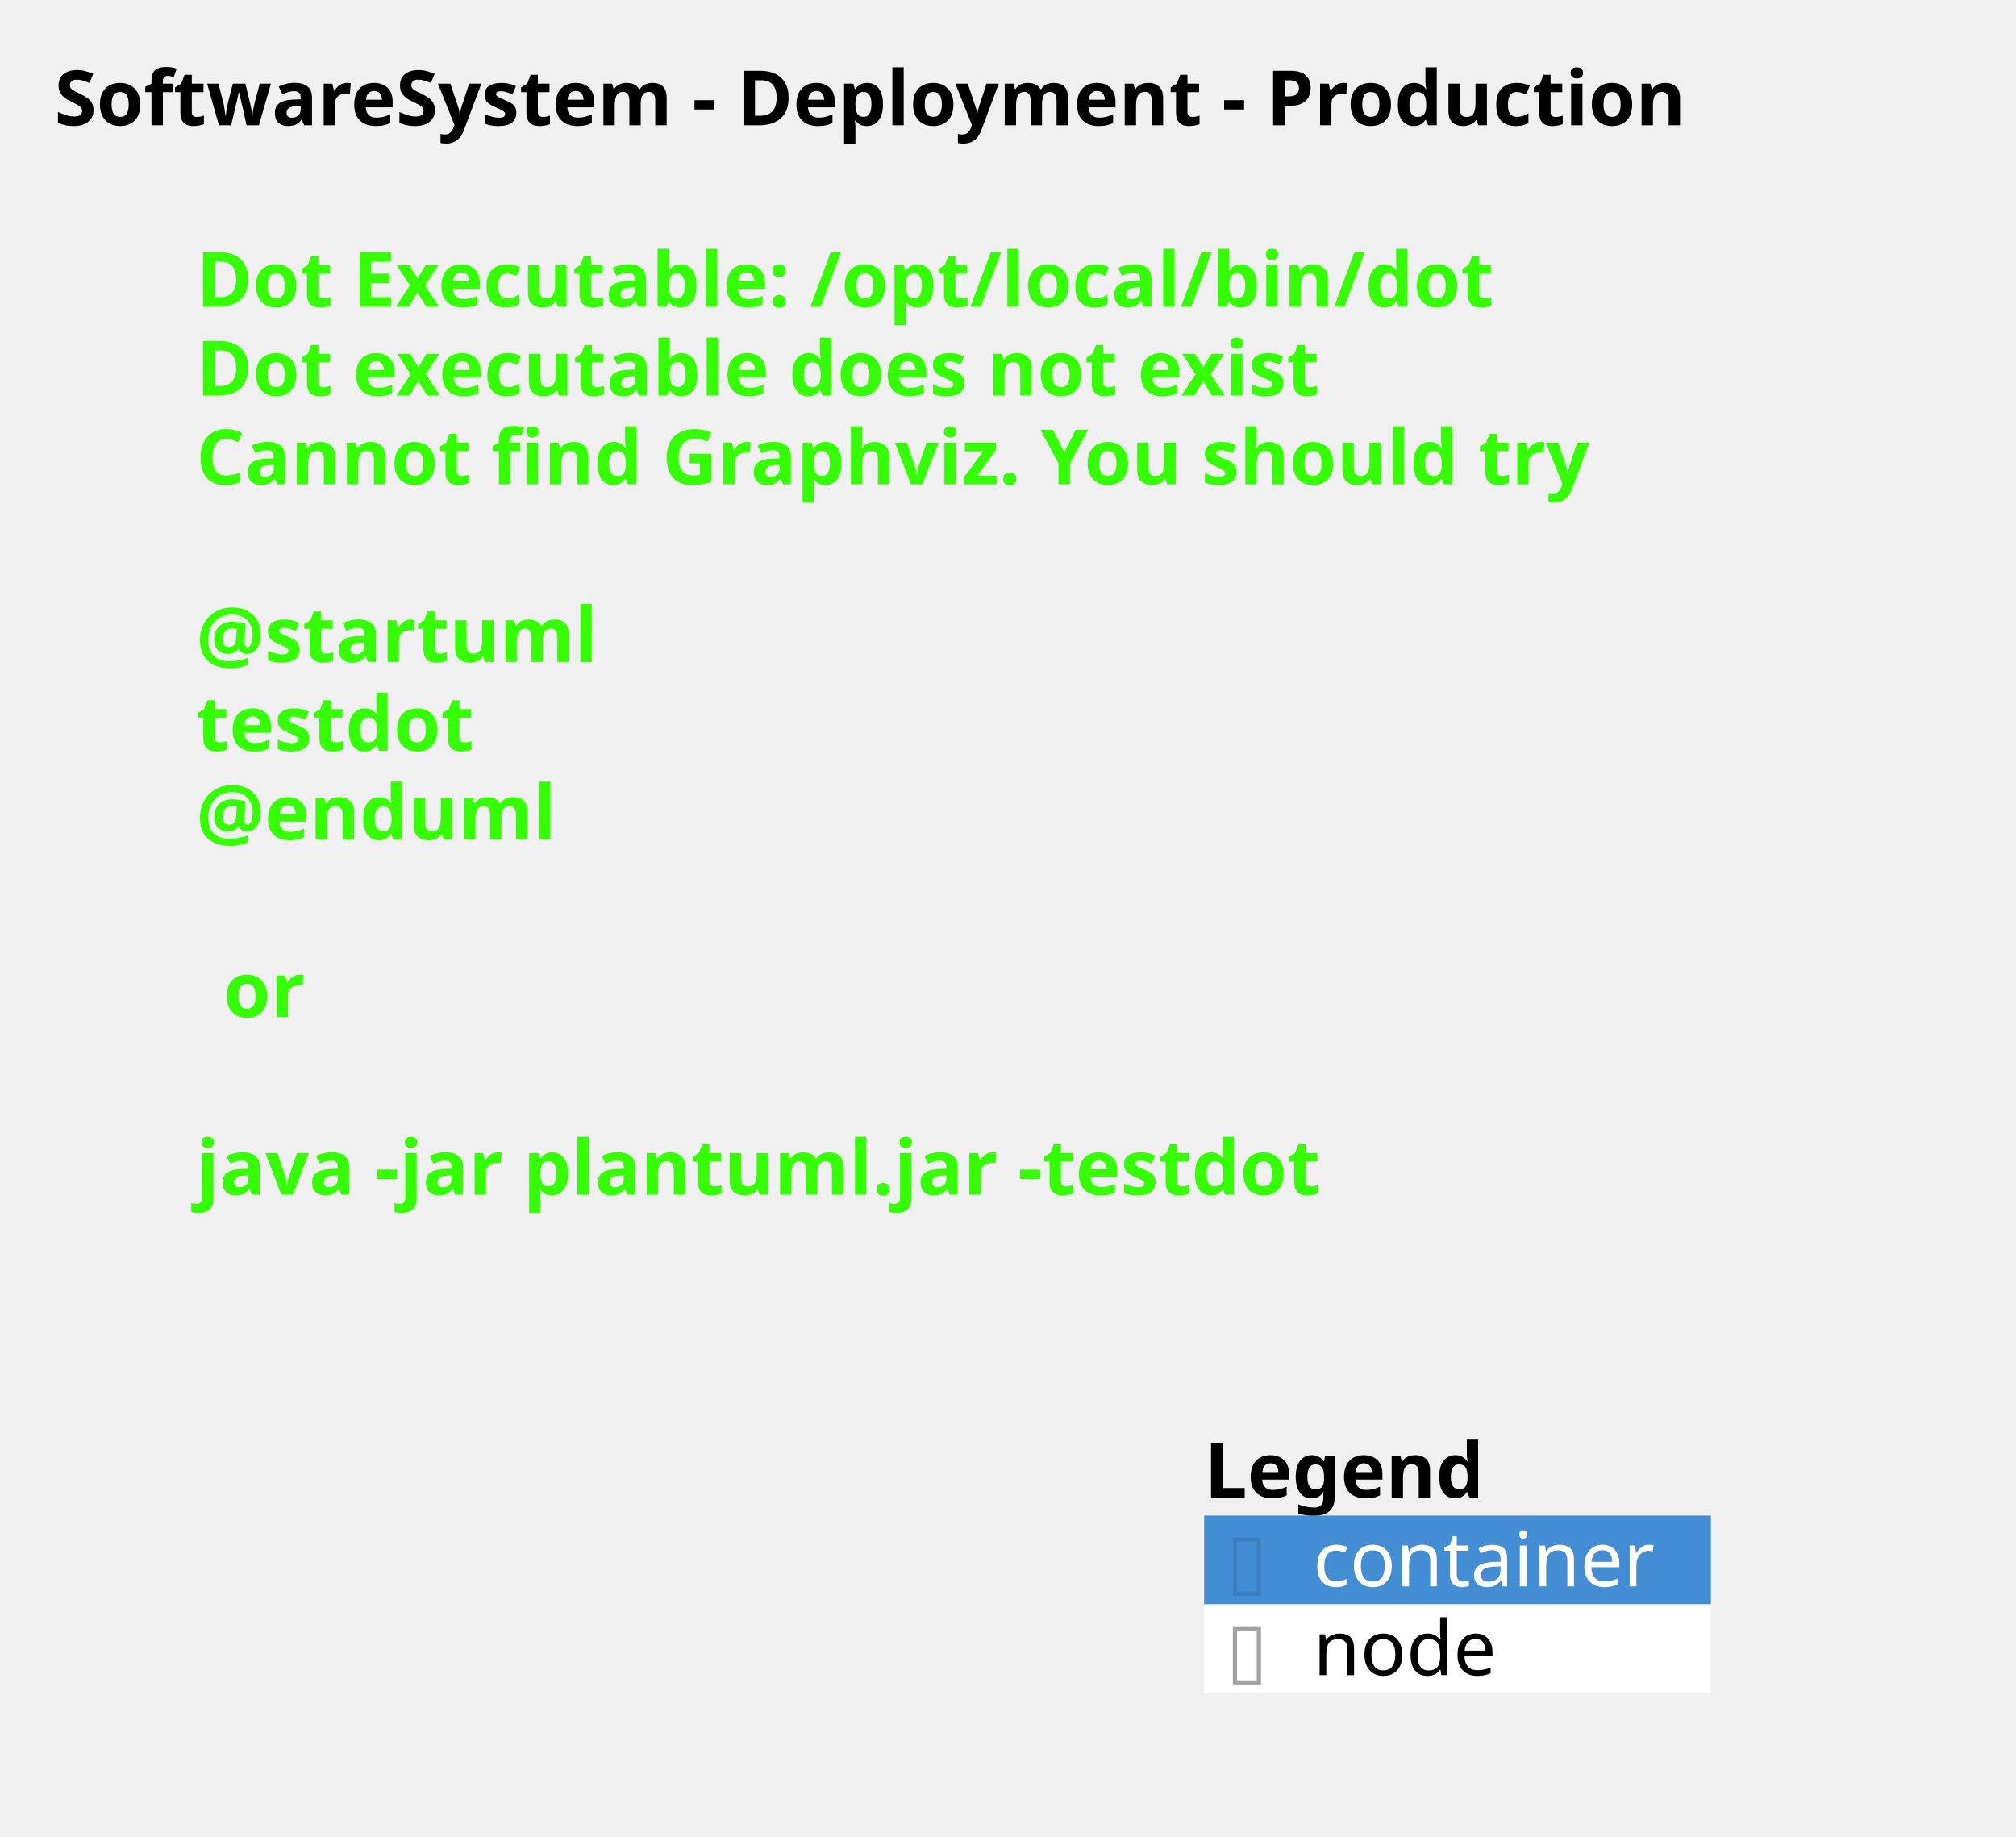
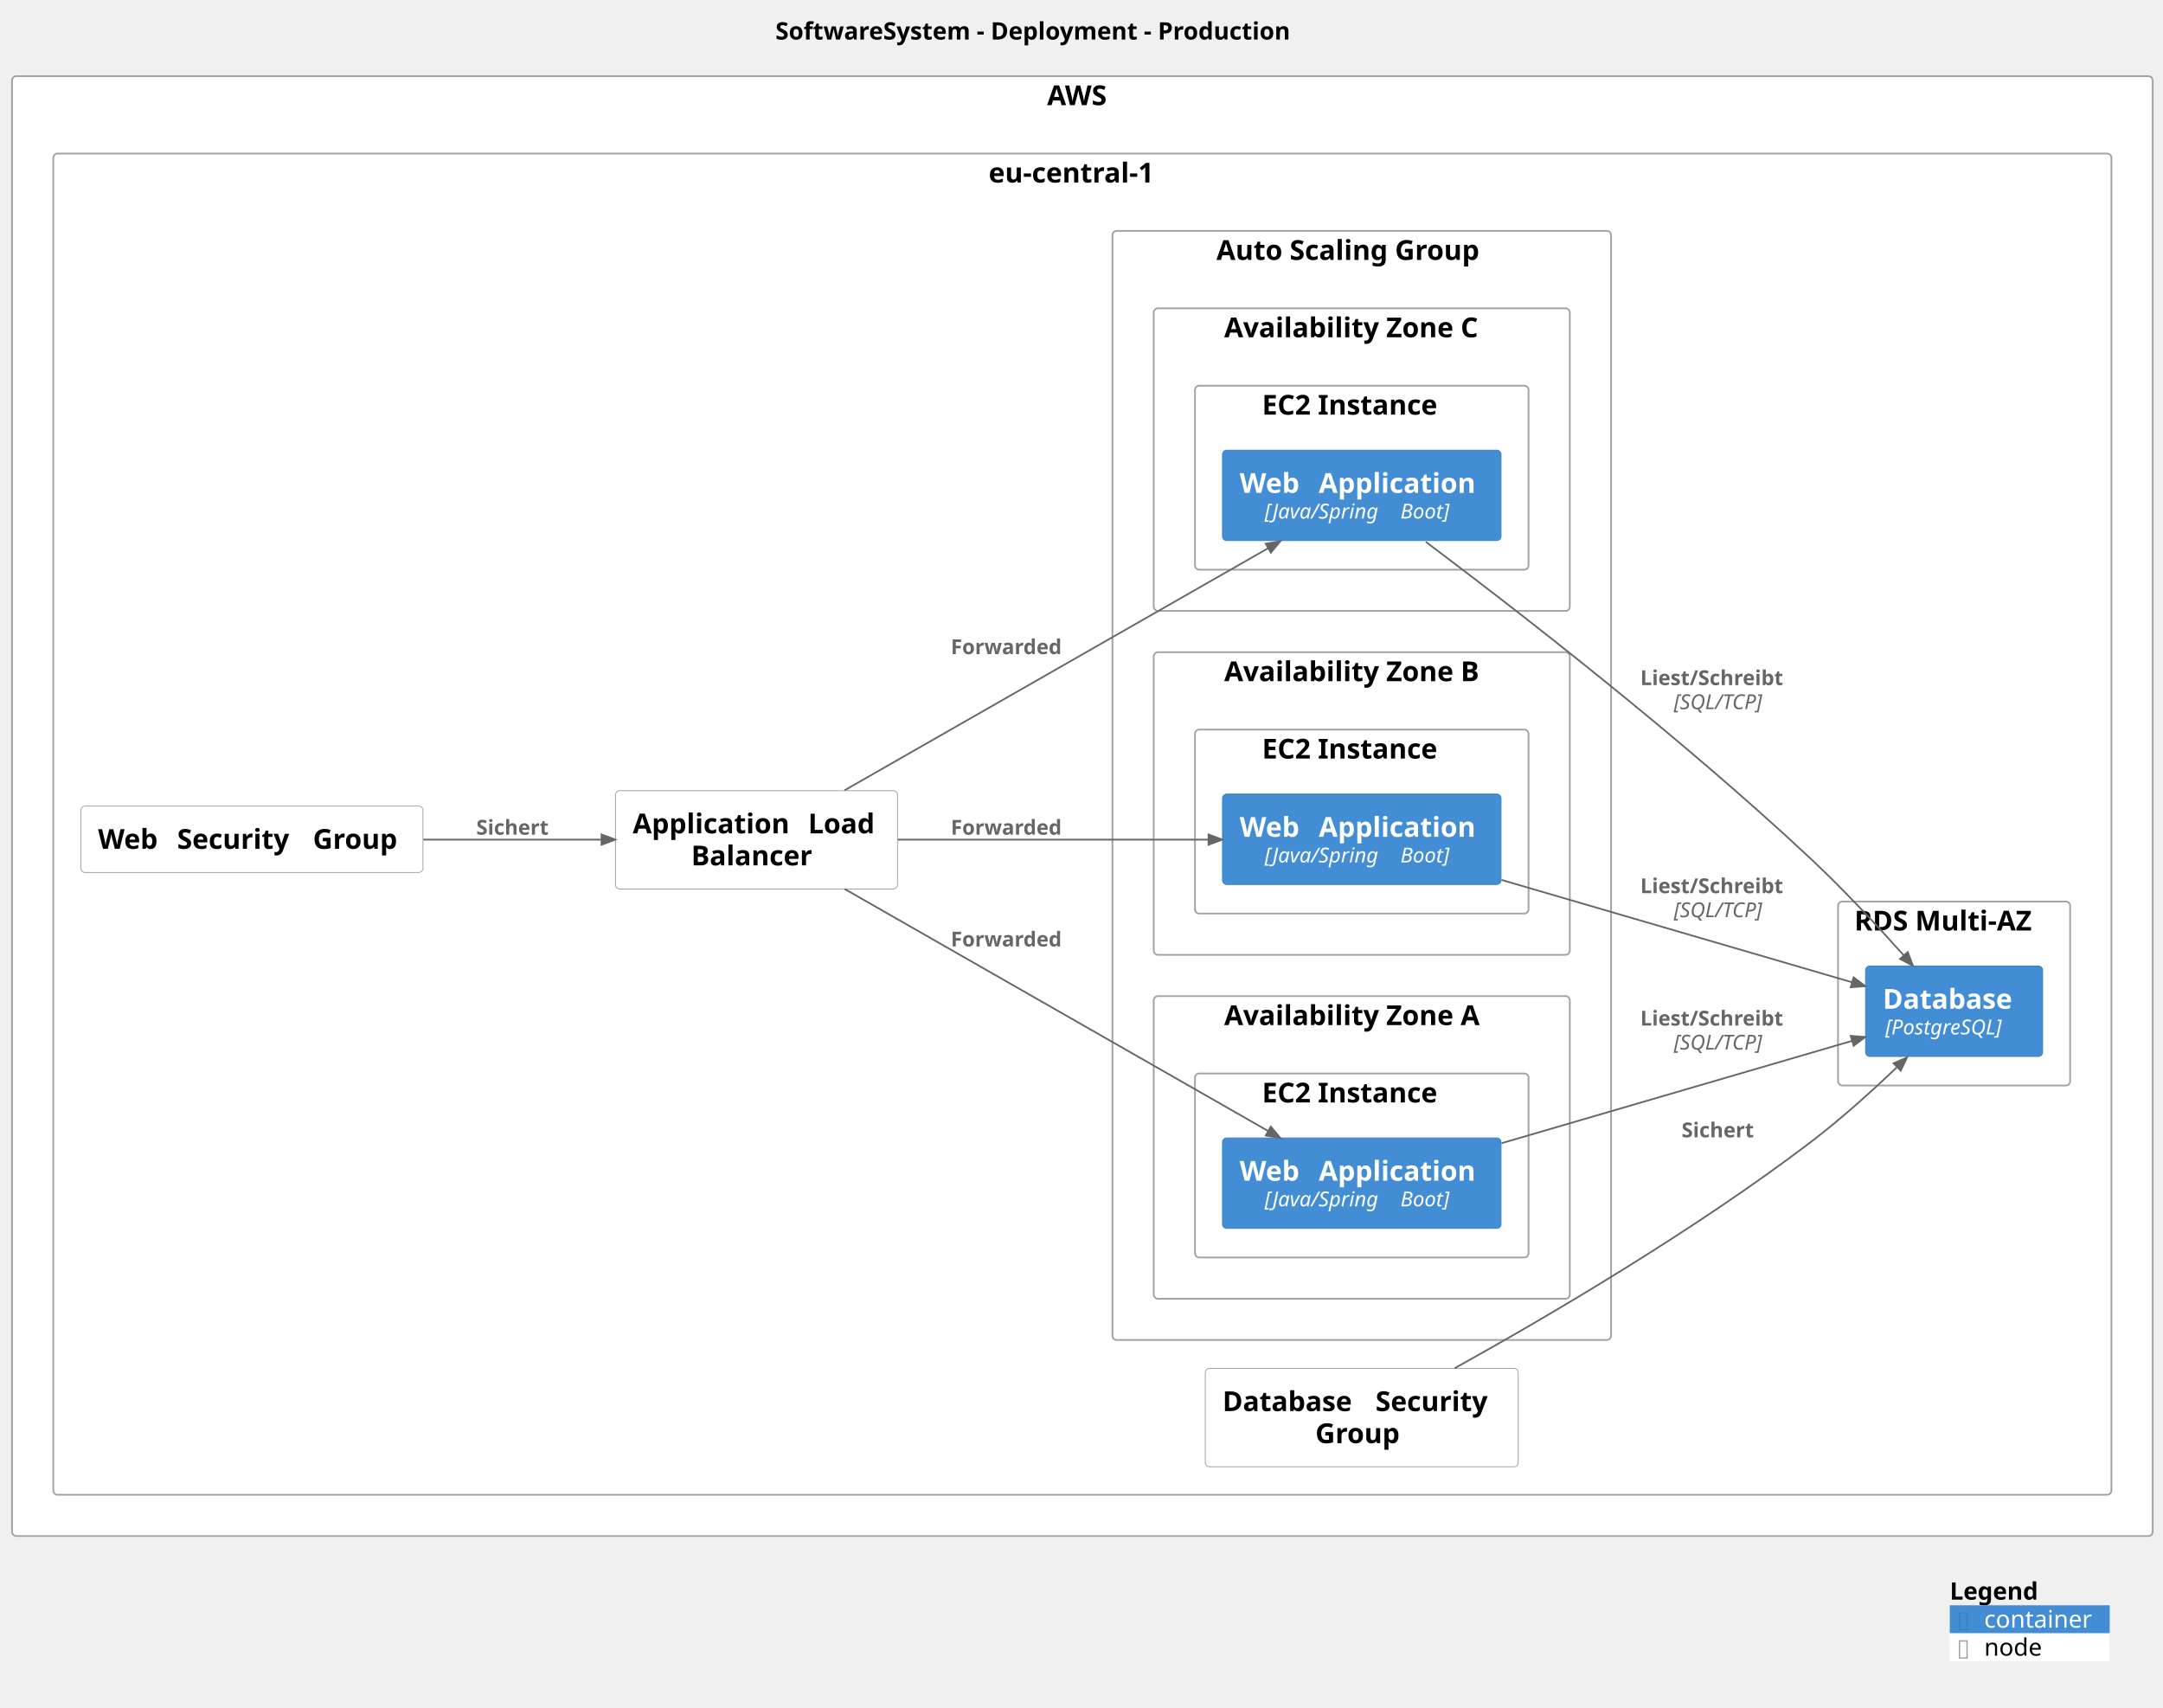
- <svg xmlns="http://www.w3.org/2000/svg" contentStyleType="text/css" height="337px" preserveAspectRatio="none" style="width:370px;height:337px;background:#FFFFFF;" version="1.1" viewBox="0 0 370 337" width="370px" zoomAndPan="magnify">
+ <svg xmlns="http://www.w3.org/2000/svg" contentStyleType="text/css" height="993px" preserveAspectRatio="none" style="width:1258px;height:993px;background:#FFFFFF;" version="1.1" viewBox="0 0 1258 993" width="1258px" zoomAndPan="magnify">
  <defs />
  <g>
-     <text fill="#000000" font-family="sans-serif" font-size="14" font-weight="bold" lengthAdjust="spacing" textLength="342" x="10" y="22.995">SoftwareSystem - Deployment - Production</text>
-     <text fill="#33FF02" font-family="sans-serif" font-size="14" font-weight="bold" lengthAdjust="spacing" textLength="261" x="36" y="56.297">Dot Executable: /opt/local/bin/dot</text>
-     <text fill="#33FF02" font-family="sans-serif" font-size="14" font-weight="bold" lengthAdjust="spacing" textLength="237" x="36" y="72.594">Dot executable does not exist</text>
-     <text fill="#33FF02" font-family="sans-serif" font-size="14" font-weight="bold" lengthAdjust="spacing" textLength="291" x="36" y="88.891">Cannot find Graphviz. You should try</text>
-     <text fill="#33FF02" font-family="sans-serif" font-size="14" font-weight="bold" lengthAdjust="spacing" textLength="5" x="36" y="105.188"> </text>
-     <text fill="#33FF02" font-family="sans-serif" font-size="14" font-weight="bold" lengthAdjust="spacing" textLength="79" x="36" y="121.484">@startuml</text>
-     <text fill="#33FF02" font-family="sans-serif" font-size="14" font-weight="bold" lengthAdjust="spacing" textLength="57" x="36" y="137.781">testdot</text>
-     <text fill="#33FF02" font-family="sans-serif" font-size="14" font-weight="bold" lengthAdjust="spacing" textLength="72" x="36" y="154.078">@enduml</text>
-     <text fill="#33FF02" font-family="sans-serif" font-size="14" font-weight="bold" lengthAdjust="spacing" textLength="5" x="36" y="170.375"> </text>
-     <text fill="#33FF02" font-family="sans-serif" font-size="14" font-weight="bold" lengthAdjust="spacing" textLength="17" x="41" y="186.672">or</text>
-     <text fill="#33FF02" font-family="sans-serif" font-size="14" font-weight="bold" lengthAdjust="spacing" textLength="5" x="36" y="202.969"> </text>
-     <text fill="#33FF02" font-family="sans-serif" font-size="14" font-weight="bold" lengthAdjust="spacing" textLength="227" x="36" y="219.266">java -jar plantuml.jar -testdot</text>
-     <text fill="#33FF02" font-family="sans-serif" font-size="14" font-weight="bold" lengthAdjust="spacing" textLength="5" x="36" y="235.562"> </text>
-     <rect fill="none" height="16.297" style="stroke:none;stroke-width:1.0;" width="93" x="221" y="261.859" />
-     <text fill="#000000" font-family="sans-serif" font-size="14" font-weight="bold" lengthAdjust="spacing" textLength="59" x="221" y="274.854">Legend</text>
-     <text fill="#FFFFFF" font-family="sans-serif" font-size="14" lengthAdjust="spacing" textLength="4" x="280" y="274.854"> </text>
-     <rect fill="#438DD5" height="16.297" style="stroke:none;stroke-width:1.0;" width="93" x="221" y="278.156" />
-     <text fill="#3C7FC0" font-family="sans-serif" font-size="14" lengthAdjust="spacing" textLength="8" x="225" y="291.151">▯</text>
-     <text fill="#FFFFFF" font-family="sans-serif" font-size="14" lengthAdjust="spacing" textLength="4" x="233" y="291.151"> </text>
-     <text fill="#FFFFFF" font-family="sans-serif" font-size="14" lengthAdjust="spacing" textLength="65" x="241" y="291.151">container</text>
-     <text fill="#FFFFFF" font-family="sans-serif" font-size="14" lengthAdjust="spacing" textLength="4" x="310" y="291.151"> </text>
-     <rect fill="#FFFFFF" height="16.297" style="stroke:none;stroke-width:1.0;" width="93" x="221" y="294.453" />
-     <text fill="#A2A2A2" font-family="sans-serif" font-size="14" lengthAdjust="spacing" textLength="8" x="225" y="307.448">▯</text>
-     <text fill="#FFFFFF" font-family="sans-serif" font-size="14" lengthAdjust="spacing" textLength="4" x="233" y="307.448"> </text>
-     <text fill="#000000" font-family="sans-serif" font-size="14" lengthAdjust="spacing" textLength="36" x="241" y="307.448">node</text>
-     <text fill="#FFFFFF" font-family="sans-serif" font-size="14" lengthAdjust="spacing" textLength="4" x="281" y="307.448"> </text>
-     <line style="stroke:none;stroke-width:1.0;" x1="221" x2="314" y1="261.859" y2="261.859" />
-     <line style="stroke:none;stroke-width:1.0;" x1="221" x2="314" y1="278.156" y2="278.156" />
-     <line style="stroke:none;stroke-width:1.0;" x1="221" x2="314" y1="294.453" y2="294.453" />
-     <line style="stroke:none;stroke-width:1.0;" x1="221" x2="314" y1="310.75" y2="310.75" />
-     <line style="stroke:none;stroke-width:1.0;" x1="221" x2="221" y1="261.859" y2="310.75" />
-     <line style="stroke:none;stroke-width:1.0;" x1="314" x2="314" y1="261.859" y2="310.75" />
+     <text fill="#000000" font-family="sans-serif" font-size="14" font-weight="bold" lengthAdjust="spacing" textLength="342" x="451" y="22.995">SoftwareSystem - Deployment - Production</text>
+     <g id="cluster_Production.AWS">
+       <rect fill="#FFFFFF" height="849" rx="2.5" ry="2.5" style="stroke:#A2A2A2;stroke-width:1.0;" width="1245" x="7" y="44.297" />
+       <text fill="#000000" font-family="sans-serif" font-size="16" font-weight="bold" lengthAdjust="spacing" textLength="41" x="609" y="61.148">AWS</text>
+     </g>
+     <g id="cluster_Production.AWS.eucentral1">
+       <rect fill="#FFFFFF" height="780" rx="2.5" ry="2.5" style="stroke:#A2A2A2;stroke-width:1.0;" width="1197" x="31" y="89.297" />
+       <text fill="#000000" font-family="sans-serif" font-size="16" font-weight="bold" lengthAdjust="spacing" textLength="109" x="575" y="106.148">eu-central-1</text>
+     </g>
+     <g id="cluster_Production.AWS.eucentral1.AutoScalingGroup">
+       <rect fill="#FFFFFF" height="645" rx="2.5" ry="2.5" style="stroke:#A2A2A2;stroke-width:1.0;" width="290" x="647" y="134.297" />
+       <text fill="#000000" font-family="sans-serif" font-size="16" font-weight="bold" lengthAdjust="spacing" textLength="169" x="707.5" y="151.148">Auto Scaling Group</text>
+     </g>
+     <g id="cluster_Production.AWS.eucentral1.AutoScalingGroup.AvailabilityZoneA">
+       <rect fill="#FFFFFF" height="176" rx="2.5" ry="2.5" style="stroke:#A2A2A2;stroke-width:1.0;" width="242" x="671" y="579.297" />
+       <text fill="#000000" font-family="sans-serif" font-size="16" font-weight="bold" lengthAdjust="spacing" textLength="160" x="712" y="596.148">Availability Zone A</text>
+     </g>
+     <g id="cluster_Production.AWS.eucentral1.AutoScalingGroup.AvailabilityZoneA.EC2Instance">
+       <rect fill="#FFFFFF" height="107" rx="2.5" ry="2.5" style="stroke:#A2A2A2;stroke-width:1.0;" width="194" x="695" y="624.297" />
+       <text fill="#000000" font-family="sans-serif" font-size="16" font-weight="bold" lengthAdjust="spacing" textLength="116" x="734" y="641.148">EC2 Instance</text>
+     </g>
+     <g id="cluster_Production.AWS.eucentral1.AutoScalingGroup.AvailabilityZoneB">
+       <rect fill="#FFFFFF" height="176" rx="2.5" ry="2.5" style="stroke:#A2A2A2;stroke-width:1.0;" width="242" x="671" y="379.297" />
+       <text fill="#000000" font-family="sans-serif" font-size="16" font-weight="bold" lengthAdjust="spacing" textLength="160" x="712" y="396.148">Availability Zone B</text>
+     </g>
+     <g id="cluster_Production.AWS.eucentral1.AutoScalingGroup.AvailabilityZoneB.EC2Instance">
+       <rect fill="#FFFFFF" height="107" rx="2.5" ry="2.5" style="stroke:#A2A2A2;stroke-width:1.0;" width="194" x="695" y="424.297" />
+       <text fill="#000000" font-family="sans-serif" font-size="16" font-weight="bold" lengthAdjust="spacing" textLength="116" x="734" y="441.148">EC2 Instance</text>
+     </g>
+     <g id="cluster_Production.AWS.eucentral1.AutoScalingGroup.AvailabilityZoneC">
+       <rect fill="#FFFFFF" height="176" rx="2.5" ry="2.5" style="stroke:#A2A2A2;stroke-width:1.0;" width="242" x="671" y="179.297" />
+       <text fill="#000000" font-family="sans-serif" font-size="16" font-weight="bold" lengthAdjust="spacing" textLength="160" x="712" y="196.148">Availability Zone C</text>
+     </g>
+     <g id="cluster_Production.AWS.eucentral1.AutoScalingGroup.AvailabilityZoneC.EC2Instance">
+       <rect fill="#FFFFFF" height="107" rx="2.5" ry="2.5" style="stroke:#A2A2A2;stroke-width:1.0;" width="194" x="695" y="224.297" />
+       <text fill="#000000" font-family="sans-serif" font-size="16" font-weight="bold" lengthAdjust="spacing" textLength="116" x="734" y="241.148">EC2 Instance</text>
+     </g>
+     <g id="cluster_Production.AWS.eucentral1.RDSMultiAZ">
+       <rect fill="#FFFFFF" height="107" rx="2.5" ry="2.5" style="stroke:#A2A2A2;stroke-width:1.0;" width="135" x="1069" y="524.297" />
+       <text fill="#000000" font-family="sans-serif" font-size="16" font-weight="bold" lengthAdjust="spacing" textLength="116" x="1078.5" y="541.148">RDS Multi-AZ</text>
+     </g>
+     <g id="elem_Production.AWS.eucentral1.ApplicationLoadBalancer">
+       <rect fill="#FFFFFF" height="57.25" rx="2.5" ry="2.5" style="stroke:#A2A2A2;stroke-width:0.5;" width="164" x="358" y="459.797" />
+       <text fill="#000000" font-family="sans-serif" font-size="16" font-weight="bold" lengthAdjust="spacing" textLength="96" x="368" y="484.648">Application</text>
+       <text fill="#000000" font-family="sans-serif" font-size="16" font-weight="bold" lengthAdjust="spacing" textLength="6" x="464" y="484.648"> </text>
+       <text fill="#000000" font-family="sans-serif" font-size="16" font-weight="bold" lengthAdjust="spacing" textLength="42" x="470" y="484.648">Load</text>
+       <text fill="#000000" font-family="sans-serif" font-size="16" font-weight="bold" lengthAdjust="spacing" textLength="76" x="402" y="503.273">Balancer</text>
+     </g>
+     <g id="elem_Production.AWS.eucentral1.WebSecurityGroup">
+       <rect fill="#FFFFFF" height="38.625" rx="2.5" ry="2.5" style="stroke:#A2A2A2;stroke-width:0.5;" width="199" x="47" y="468.797" />
+       <text fill="#000000" font-family="sans-serif" font-size="16" font-weight="bold" lengthAdjust="spacing" textLength="40" x="57" y="493.648">Web</text>
+       <text fill="#000000" font-family="sans-serif" font-size="16" font-weight="bold" lengthAdjust="spacing" textLength="6" x="97" y="493.648"> </text>
+       <text fill="#000000" font-family="sans-serif" font-size="16" font-weight="bold" lengthAdjust="spacing" textLength="73" x="103" y="493.648">Security</text>
+       <text fill="#000000" font-family="sans-serif" font-size="16" font-weight="bold" lengthAdjust="spacing" textLength="6" x="176" y="493.648"> </text>
+       <text fill="#000000" font-family="sans-serif" font-size="16" font-weight="bold" lengthAdjust="spacing" textLength="54" x="182" y="493.648">Group</text>
+     </g>
+     <g id="elem_Production.AWS.eucentral1.DatabaseSecurityGroup">
+       <rect fill="#FFFFFF" height="57.25" rx="2.5" ry="2.5" style="stroke:#A2A2A2;stroke-width:0.5;" width="182" x="701" y="795.797" />
+       <text fill="#000000" font-family="sans-serif" font-size="16" font-weight="bold" lengthAdjust="spacing" textLength="83" x="711" y="820.648">Database</text>
+       <text fill="#000000" font-family="sans-serif" font-size="16" font-weight="bold" lengthAdjust="spacing" textLength="6" x="794" y="820.648"> </text>
+       <text fill="#000000" font-family="sans-serif" font-size="16" font-weight="bold" lengthAdjust="spacing" textLength="73" x="800" y="820.648">Security</text>
+       <text fill="#000000" font-family="sans-serif" font-size="16" font-weight="bold" lengthAdjust="spacing" textLength="54" x="765" y="839.273">Group</text>
+     </g>
+     <g id="elem_Production.AWS.eucentral1.AutoScalingGroup.AvailabilityZoneA.EC2Instance.WebApplication_1">
+       <rect fill="#438DD5" height="52.594" rx="2.5" ry="2.5" style="stroke:#3C7FC0;stroke-width:0.5;" width="162" x="711" y="661.797" />
+       <text fill="#FFFFFF" font-family="sans-serif" font-size="16" font-weight="bold" lengthAdjust="spacing" textLength="40" x="721" y="686.648">Web</text>
+       <text fill="#FFFFFF" font-family="sans-serif" font-size="16" font-weight="bold" lengthAdjust="spacing" textLength="6" x="761" y="686.648"> </text>
+       <text fill="#FFFFFF" font-family="sans-serif" font-size="16" font-weight="bold" lengthAdjust="spacing" textLength="96" x="767" y="686.648">Application</text>
+       <text fill="#FFFFFF" font-family="sans-serif" font-size="12" font-style="italic" lengthAdjust="spacing" textLength="75" x="735.5" y="701.561">[Java/Spring</text>
+       <text fill="#FFFFFF" font-family="sans-serif" font-size="12" font-style="italic" lengthAdjust="spacing" textLength="4" x="810.5" y="701.561"> </text>
+       <text fill="#FFFFFF" font-family="sans-serif" font-size="12" font-style="italic" lengthAdjust="spacing" textLength="34" x="814.5" y="701.561">Boot]</text>
+     </g>
+     <g id="elem_Production.AWS.eucentral1.AutoScalingGroup.AvailabilityZoneB.EC2Instance.WebApplication_1">
+       <rect fill="#438DD5" height="52.594" rx="2.5" ry="2.5" style="stroke:#3C7FC0;stroke-width:0.5;" width="162" x="711" y="461.797" />
+       <text fill="#FFFFFF" font-family="sans-serif" font-size="16" font-weight="bold" lengthAdjust="spacing" textLength="40" x="721" y="486.648">Web</text>
+       <text fill="#FFFFFF" font-family="sans-serif" font-size="16" font-weight="bold" lengthAdjust="spacing" textLength="6" x="761" y="486.648"> </text>
+       <text fill="#FFFFFF" font-family="sans-serif" font-size="16" font-weight="bold" lengthAdjust="spacing" textLength="96" x="767" y="486.648">Application</text>
+       <text fill="#FFFFFF" font-family="sans-serif" font-size="12" font-style="italic" lengthAdjust="spacing" textLength="75" x="735.5" y="501.56">[Java/Spring</text>
+       <text fill="#FFFFFF" font-family="sans-serif" font-size="12" font-style="italic" lengthAdjust="spacing" textLength="4" x="810.5" y="501.56"> </text>
+       <text fill="#FFFFFF" font-family="sans-serif" font-size="12" font-style="italic" lengthAdjust="spacing" textLength="34" x="814.5" y="501.56">Boot]</text>
+     </g>
+     <g id="elem_Production.AWS.eucentral1.AutoScalingGroup.AvailabilityZoneC.EC2Instance.WebApplication_1">
+       <rect fill="#438DD5" height="52.594" rx="2.5" ry="2.5" style="stroke:#3C7FC0;stroke-width:0.5;" width="162" x="711" y="261.797" />
+       <text fill="#FFFFFF" font-family="sans-serif" font-size="16" font-weight="bold" lengthAdjust="spacing" textLength="40" x="721" y="286.648">Web</text>
+       <text fill="#FFFFFF" font-family="sans-serif" font-size="16" font-weight="bold" lengthAdjust="spacing" textLength="6" x="761" y="286.648"> </text>
+       <text fill="#FFFFFF" font-family="sans-serif" font-size="16" font-weight="bold" lengthAdjust="spacing" textLength="96" x="767" y="286.648">Application</text>
+       <text fill="#FFFFFF" font-family="sans-serif" font-size="12" font-style="italic" lengthAdjust="spacing" textLength="75" x="735.5" y="301.56">[Java/Spring</text>
+       <text fill="#FFFFFF" font-family="sans-serif" font-size="12" font-style="italic" lengthAdjust="spacing" textLength="4" x="810.5" y="301.56"> </text>
+       <text fill="#FFFFFF" font-family="sans-serif" font-size="12" font-style="italic" lengthAdjust="spacing" textLength="34" x="814.5" y="301.56">Boot]</text>
+     </g>
+     <g id="elem_Production.AWS.eucentral1.RDSMultiAZ.Database_1">
+       <rect fill="#438DD5" height="52.594" rx="2.5" ry="2.5" style="stroke:#3C7FC0;stroke-width:0.5;" width="103" x="1085" y="561.797" />
+       <text fill="#FFFFFF" font-family="sans-serif" font-size="16" font-weight="bold" lengthAdjust="spacing" textLength="83" x="1095" y="586.648">Database</text>
+       <text fill="#FFFFFF" font-family="sans-serif" font-size="12" font-style="italic" lengthAdjust="spacing" textLength="80" x="1096.5" y="601.561">[PostgreSQL]</text>
+     </g>
+     <g id="link_Production.AWS.eucentral1.AutoScalingGroup.AvailabilityZoneC.EC2Instance.WebApplication_1_Production.AWS.eucentral1.RDSMultiAZ.Database_1">
+       <path d="M829.23,315.107 C880.73,353.777 977.25,428.377 1053,499.297 C1071.9,516.997 1091.67,538.217 1107.12,555.497 " fill="none" id="Production.AWS.eucentral1.AutoScalingGroup.AvailabilityZoneC.EC2Instance.WebApplication_1-to-Production.AWS.eucentral1.RDSMultiAZ.Database_1" style="stroke:#666666;stroke-width:1.0;" />
+       <polygon fill="#666666" points="1112.6,561.667,1109.523,553.696,1105.041,557.685,1112.6,561.667" style="stroke:#666666;stroke-width:1.0;" />
+       <text fill="#666666" font-family="sans-serif" font-size="12" font-weight="bold" lengthAdjust="spacing" textLength="98" x="954" y="398.435">Liest/Schreibt</text>
+       <text fill="#666666" font-family="sans-serif" font-size="12" font-style="italic" lengthAdjust="spacing" textLength="59" x="973.5" y="412.404">[SQL/TCP]</text>
+     </g>
+     <g id="link_Production.AWS.eucentral1.AutoScalingGroup.AvailabilityZoneB.EC2Instance.WebApplication_1_Production.AWS.eucentral1.RDSMultiAZ.Database_1">
+       <path d="M873.3,511.747 C935.81,529.997 1021.08,554.887 1077.18,571.267 " fill="none" id="Production.AWS.eucentral1.AutoScalingGroup.AvailabilityZoneB.EC2Instance.WebApplication_1-to-Production.AWS.eucentral1.RDSMultiAZ.Database_1" style="stroke:#666666;stroke-width:1.0;" />
+       <polygon fill="#666666" points="1084.9,573.527,1078.063,568.403,1076.38,574.161,1084.9,573.527" style="stroke:#666666;stroke-width:1.0;" />
+       <text fill="#666666" font-family="sans-serif" font-size="12" font-weight="bold" lengthAdjust="spacing" textLength="98" x="954" y="519.436">Liest/Schreibt</text>
+       <text fill="#666666" font-family="sans-serif" font-size="12" font-style="italic" lengthAdjust="spacing" textLength="59" x="973.5" y="533.404">[SQL/TCP]</text>
+     </g>
+     <g id="link_Production.AWS.eucentral1.AutoScalingGroup.AvailabilityZoneA.EC2Instance.WebApplication_1_Production.AWS.eucentral1.RDSMultiAZ.Database_1">
+       <path d="M873.3,664.847 C935.81,646.597 1021.08,621.707 1077.18,605.327 " fill="none" id="Production.AWS.eucentral1.AutoScalingGroup.AvailabilityZoneA.EC2Instance.WebApplication_1-to-Production.AWS.eucentral1.RDSMultiAZ.Database_1" style="stroke:#666666;stroke-width:1.0;" />
+       <polygon fill="#666666" points="1084.9,603.067,1076.38,602.432,1078.063,608.191,1084.9,603.067" style="stroke:#666666;stroke-width:1.0;" />
+       <text fill="#666666" font-family="sans-serif" font-size="12" font-weight="bold" lengthAdjust="spacing" textLength="98" x="954" y="596.436">Liest/Schreibt</text>
+       <text fill="#666666" font-family="sans-serif" font-size="12" font-style="italic" lengthAdjust="spacing" textLength="59" x="973.5" y="610.404">[SQL/TCP]</text>
+     </g>
+     <g id="link_Production.AWS.eucentral1.ApplicationLoadBalancer_Production.AWS.eucentral1.AutoScalingGroup.AvailabilityZoneA.EC2Instance.WebApplication_1">
+       <path d="M491.15,516.957 C556.53,554.317 670.42,619.397 737.44,657.697 " fill="none" id="Production.AWS.eucentral1.ApplicationLoadBalancer-to-Production.AWS.eucentral1.AutoScalingGroup.AvailabilityZoneA.EC2Instance.WebApplication_1" style="stroke:#666666;stroke-width:1.0;" />
+       <polygon fill="#666666" points="744.58,661.767,739.125,655.191,736.146,660.399,744.58,661.767" style="stroke:#666666;stroke-width:1.0;" />
+       <text fill="#666666" font-family="sans-serif" font-size="12" font-weight="bold" lengthAdjust="spacing" textLength="77" x="553" y="550.436">Forwarded</text>
+     </g>
+     <g id="link_Production.AWS.eucentral1.ApplicationLoadBalancer_Production.AWS.eucentral1.AutoScalingGroup.AvailabilityZoneB.EC2Instance.WebApplication_1">
+       <path d="M522.18,488.297 C576.26,488.297 647.32,488.297 702.8,488.297 " fill="none" id="Production.AWS.eucentral1.ApplicationLoadBalancer-to-Production.AWS.eucentral1.AutoScalingGroup.AvailabilityZoneB.EC2Instance.WebApplication_1" style="stroke:#666666;stroke-width:1.0;" />
+       <polygon fill="#666666" points="710.87,488.297,702.87,485.297,702.87,491.297,710.87,488.297" style="stroke:#666666;stroke-width:1.0;" />
+       <text fill="#666666" font-family="sans-serif" font-size="12" font-weight="bold" lengthAdjust="spacing" textLength="77" x="553" y="485.435">Forwarded</text>
+     </g>
+     <g id="link_Production.AWS.eucentral1.ApplicationLoadBalancer_Production.AWS.eucentral1.AutoScalingGroup.AvailabilityZoneC.EC2Instance.WebApplication_1">
+       <path d="M491.15,459.637 C556.53,422.277 670.42,357.197 737.44,318.897 " fill="none" id="Production.AWS.eucentral1.ApplicationLoadBalancer-to-Production.AWS.eucentral1.AutoScalingGroup.AvailabilityZoneC.EC2Instance.WebApplication_1" style="stroke:#666666;stroke-width:1.0;" />
+       <polygon fill="#666666" points="744.58,314.827,736.146,316.195,739.125,321.403,744.58,314.827" style="stroke:#666666;stroke-width:1.0;" />
+       <text fill="#666666" font-family="sans-serif" font-size="12" font-weight="bold" lengthAdjust="spacing" textLength="77" x="553" y="380.435">Forwarded</text>
+     </g>
+     <g id="link_Production.AWS.eucentral1.WebSecurityGroup_Production.AWS.eucentral1.ApplicationLoadBalancer">
+       <path d="M246.19,488.297 C279.69,488.297 316.9,488.297 349.63,488.297 " fill="none" id="Production.AWS.eucentral1.WebSecurityGroup-to-Production.AWS.eucentral1.ApplicationLoadBalancer" style="stroke:#666666;stroke-width:1.0;" />
+       <polygon fill="#666666" points="357.85,488.297,349.85,485.297,349.85,491.297,357.85,488.297" style="stroke:#666666;stroke-width:1.0;" />
+       <text fill="#666666" font-family="sans-serif" font-size="12" font-weight="bold" lengthAdjust="spacing" textLength="50" x="277" y="485.435">Sichert</text>
+     </g>
+     <g id="link_Production.AWS.eucentral1.DatabaseSecurityGroup_Production.AWS.eucentral1.RDSMultiAZ.Database_1">
+       <path d="M846.02,795.737 C900,765.747 985.17,715.847 1053,664.297 C1070.37,651.097 1088.33,634.907 1103.04,620.857 " fill="none" id="Production.AWS.eucentral1.DatabaseSecurityGroup-to-Production.AWS.eucentral1.RDSMultiAZ.Database_1" style="stroke:#666666;stroke-width:1.0;" />
+       <polygon fill="#666666" points="1109.13,614.987,1101.286,618.375,1105.448,622.697,1109.13,614.987" style="stroke:#666666;stroke-width:1.0;" />
+       <text fill="#666666" font-family="sans-serif" font-size="12" font-weight="bold" lengthAdjust="spacing" textLength="50" x="978" y="661.436">Sichert</text>
+     </g>
+     <rect fill="none" height="16.297" style="stroke:none;stroke-width:1.0;" width="93" x="1134" y="917.297" />
+     <text fill="#000000" font-family="sans-serif" font-size="14" font-weight="bold" lengthAdjust="spacing" textLength="59" x="1134" y="930.292">Legend</text>
+     <text fill="#FFFFFF" font-family="sans-serif" font-size="14" lengthAdjust="spacing" textLength="4" x="1193" y="930.292"> </text>
+     <rect fill="#438DD5" height="16.297" style="stroke:none;stroke-width:1.0;" width="93" x="1134" y="933.594" />
+     <text fill="#3C7FC0" font-family="sans-serif" font-size="14" lengthAdjust="spacing" textLength="8" x="1138" y="946.589">▯</text>
+     <text fill="#FFFFFF" font-family="sans-serif" font-size="14" lengthAdjust="spacing" textLength="4" x="1146" y="946.589"> </text>
+     <text fill="#FFFFFF" font-family="sans-serif" font-size="14" lengthAdjust="spacing" textLength="65" x="1154" y="946.589">container</text>
+     <text fill="#FFFFFF" font-family="sans-serif" font-size="14" lengthAdjust="spacing" textLength="4" x="1223" y="946.589"> </text>
+     <rect fill="#FFFFFF" height="16.297" style="stroke:none;stroke-width:1.0;" width="93" x="1134" y="949.891" />
+     <text fill="#A2A2A2" font-family="sans-serif" font-size="14" lengthAdjust="spacing" textLength="8" x="1138" y="962.886">▯</text>
+     <text fill="#FFFFFF" font-family="sans-serif" font-size="14" lengthAdjust="spacing" textLength="4" x="1146" y="962.886"> </text>
+     <text fill="#000000" font-family="sans-serif" font-size="14" lengthAdjust="spacing" textLength="36" x="1154" y="962.886">node</text>
+     <text fill="#FFFFFF" font-family="sans-serif" font-size="14" lengthAdjust="spacing" textLength="4" x="1194" y="962.886"> </text>
+     <line style="stroke:none;stroke-width:1.0;" x1="1134" x2="1227" y1="917.297" y2="917.297" />
+     <line style="stroke:none;stroke-width:1.0;" x1="1134" x2="1227" y1="933.594" y2="933.594" />
+     <line style="stroke:none;stroke-width:1.0;" x1="1134" x2="1227" y1="949.891" y2="949.891" />
+     <line style="stroke:none;stroke-width:1.0;" x1="1134" x2="1227" y1="966.188" y2="966.188" />
+     <line style="stroke:none;stroke-width:1.0;" x1="1134" x2="1134" y1="917.297" y2="966.188" />
+     <line style="stroke:none;stroke-width:1.0;" x1="1227" x2="1227" y1="917.297" y2="966.188" />
  </g>
</svg>
